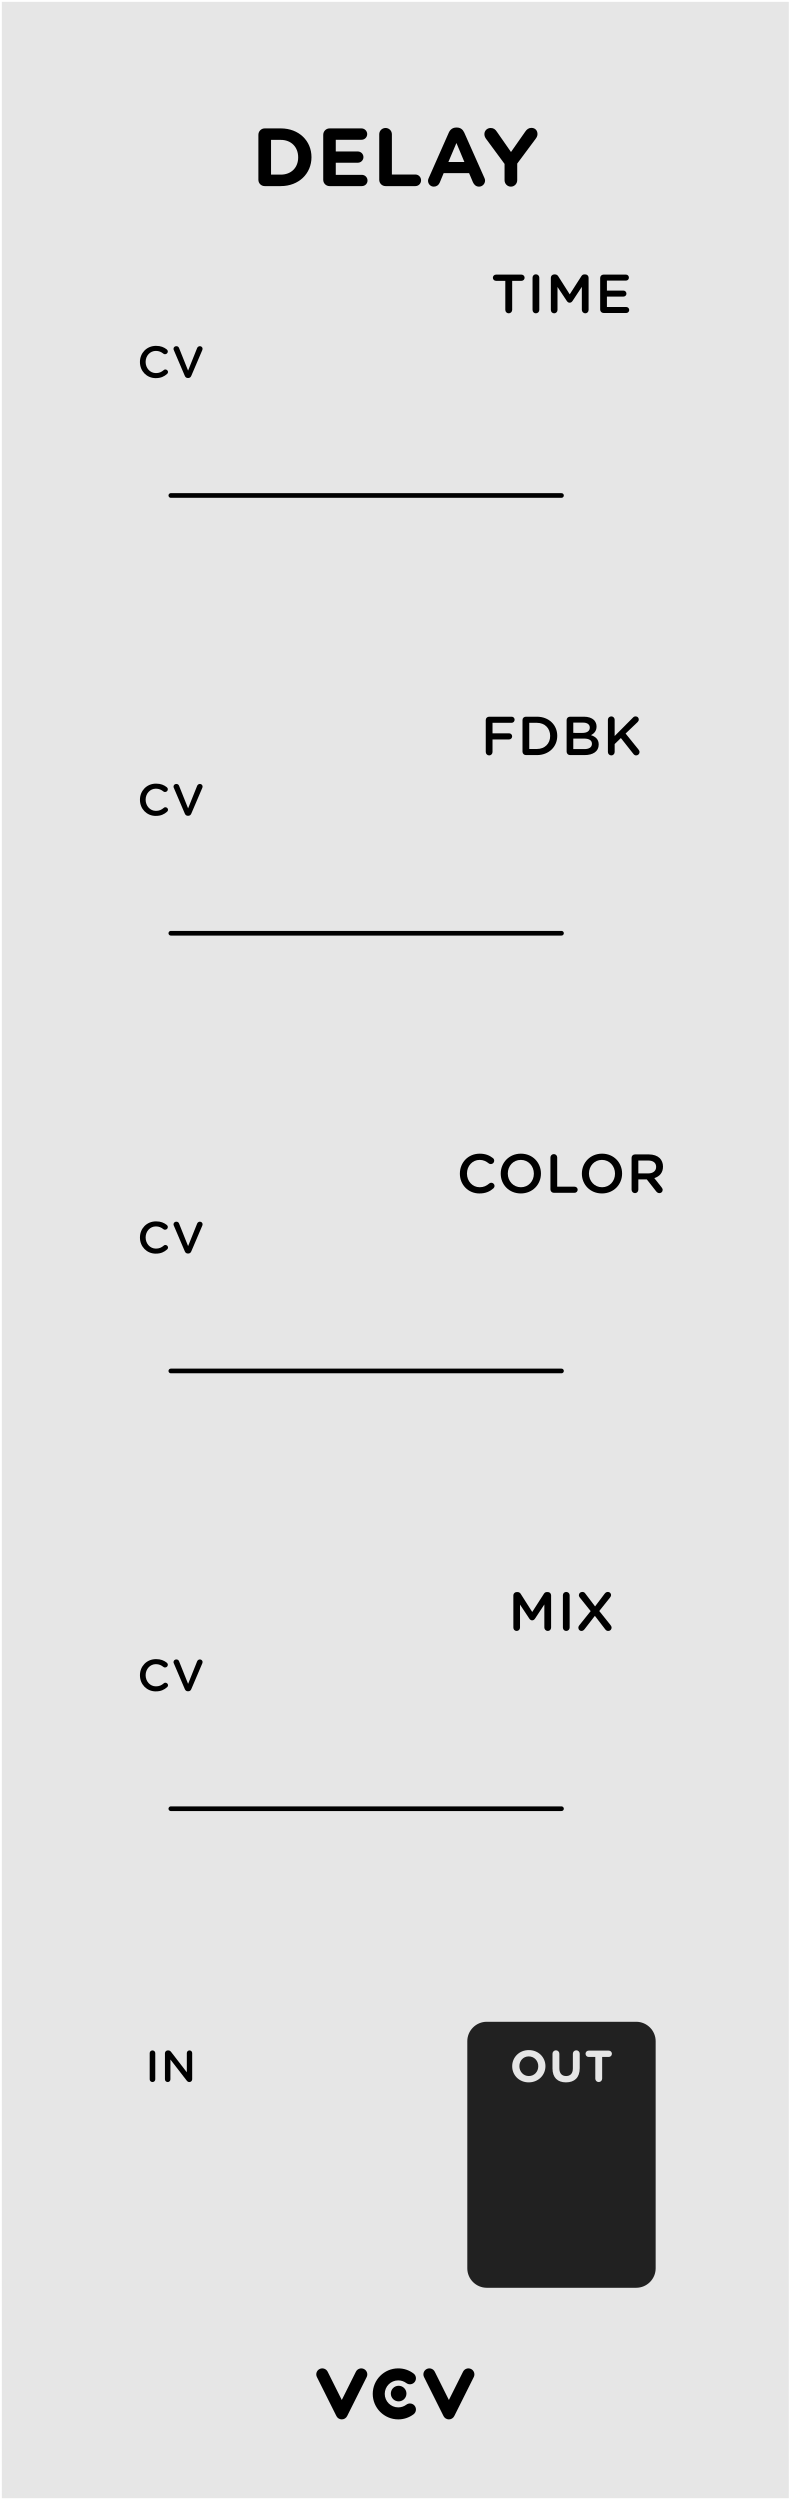
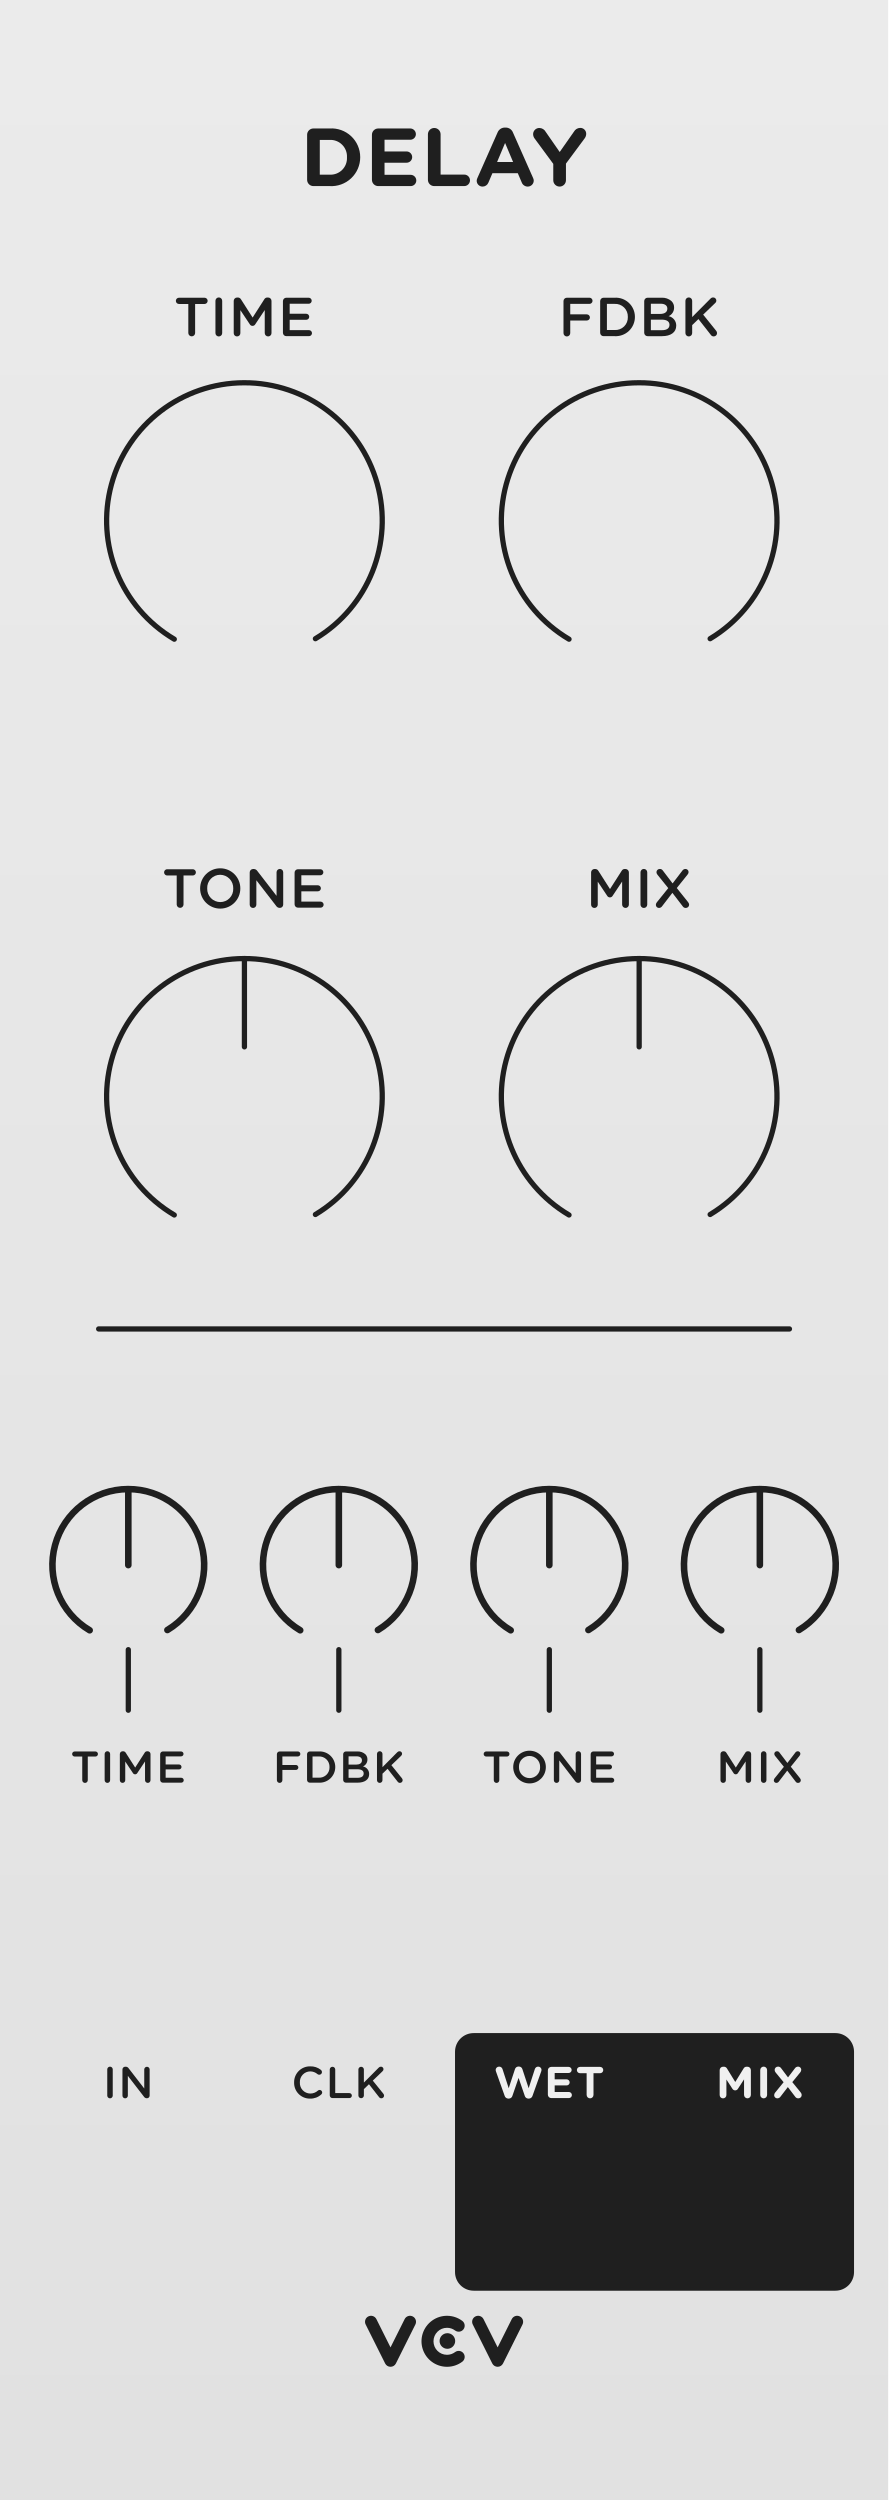
- <svg xmlns="http://www.w3.org/2000/svg" width="120.18" height="380" viewBox="0 0 31.798 100.542" version="1.1" id="svg4541">
-   <defs id="defs4535" />
-   <g id="layer1" transform="translate(-6.647707,-91.7753)">
-     <g transform="matrix(0.2760238,0,0,0.2760238,354.0962,57.73635)" id="g13122" style="stroke-width:0.959">
-       <g transform="translate(-167.0764,-20.55757)" id="g13178" style="stroke-width:0.919">
-         <g transform="translate(-99.2314,6.094906)" id="g13224" style="stroke-width:0.881">
-           <g transform="translate(-315.6541,137.7816)" id="g13271" style="stroke-width:0.844">
-             <path style="fill:#e6e6e6;fill-opacity:1;fill-rule:nonzero;stroke:none;stroke-width:0.844" d="m -676.535,0.266 h 114.672 V 363.988 H -676.535 Z m 0,0" id="path25061" />
-             <path style="fill:#000000;fill-opacity:1;fill-rule:nonzero;stroke:none;stroke-width:0.844" d="m -627.004,352.508 c -0.332,0 -0.633,-0.188 -0.781,-0.484 l -2.84,-5.684 c -0.219,-0.43 -0.043,-0.957 0.391,-1.172 0.43,-0.215 0.957,-0.039 1.172,0.391 l 2.059,4.121 2.059,-4.121 c 0.215,-0.43 0.742,-0.605 1.172,-0.391 0.434,0.215 0.609,0.742 0.395,1.172 l -2.844,5.684 c -0.148,0.297 -0.449,0.484 -0.781,0.484" id="path25369" />
-             <path style="fill:#000000;fill-opacity:1;fill-rule:nonzero;stroke:none;stroke-width:0.844" d="m -611.398,352.508 c -0.328,0 -0.633,-0.188 -0.781,-0.484 l -2.84,-5.684 c -0.215,-0.43 -0.043,-0.957 0.391,-1.172 0.43,-0.215 0.957,-0.039 1.172,0.391 l 2.059,4.121 2.062,-4.121 c 0.215,-0.43 0.738,-0.605 1.172,-0.391 0.43,0.215 0.605,0.742 0.391,1.172 l -2.84,5.684 c -0.148,0.297 -0.453,0.484 -0.785,0.484" id="path25371" />
-             <path style="fill:#000000;fill-opacity:1;fill-rule:nonzero;stroke:none;stroke-width:0.844" d="m -618.777,352.508 c -2.047,0 -3.715,-1.668 -3.715,-3.715 0,-2.051 1.668,-3.719 3.715,-3.719 0.812,0 1.586,0.258 2.23,0.746 0.387,0.289 0.465,0.836 0.176,1.223 -0.289,0.387 -0.84,0.465 -1.227,0.176 -0.34,-0.258 -0.75,-0.395 -1.18,-0.395 -1.082,0 -1.965,0.883 -1.965,1.969 0,1.082 0.883,1.965 1.965,1.965 0.43,0 0.84,-0.137 1.18,-0.391 0.387,-0.293 0.938,-0.215 1.227,0.172 0.289,0.387 0.211,0.934 -0.176,1.227 -0.645,0.484 -1.418,0.742 -2.23,0.742" id="path25373" />
-             <path style="fill:#000000;fill-opacity:1;fill-rule:nonzero;stroke:none;stroke-width:0.844" d="m -617.582,348.746 c 0,0.629 -0.508,1.137 -1.137,1.137 -0.629,0 -1.137,-0.508 -1.137,-1.137 0,-0.625 0.508,-1.137 1.137,-1.137 0.629,0 1.137,0.512 1.137,1.137" id="path25375" />
-             <path style="fill:#212121;fill-opacity:1;fill-rule:nonzero;stroke:none;stroke-width:0.844" d="m -581.27,297.406 c 0,-1.559 -1.277,-2.832 -2.836,-2.832 h -21.773 c -1.559,0 -2.836,1.273 -2.836,2.832 v 33.09 c 0,1.559 1.277,2.836 2.836,2.836 h 21.773 c 1.559,0 2.836,-1.277 2.836,-2.836 z m 0,0" id="path25377" />
-             <path id="path12074" d="m -599.767,303.403 c 1.406,0 2.438,-1.062 2.438,-2.359 0,-1.297 -1.016,-2.344 -2.422,-2.344 -1.406,0 -2.422,1.062 -2.422,2.344 v 0.016 c 0,1.297 1.016,2.344 2.406,2.344 z m 0.016,-0.922 c -0.797,0 -1.375,-0.656 -1.375,-1.438 0,-0.781 0.562,-1.422 1.359,-1.422 0.812,0 1.391,0.641 1.391,1.422 v 0.016 c 0,0.781 -0.562,1.422 -1.375,1.422 z m 0,0" style="fill:#e6e6e6;fill-opacity:1;stroke:none;stroke-width:0.844" />
-             <path id="path12070" d="m -594.334,303.403 c 1.234,0 2,-0.688 2,-2.062 v -2.109 c 0,-0.281 -0.219,-0.5 -0.5,-0.5 -0.281,0 -0.5,0.219 -0.5,0.5 v 2.156 c 0,0.719 -0.375,1.094 -0.984,1.094 -0.609,0 -0.984,-0.391 -0.984,-1.125 v -2.125 c 0,-0.281 -0.219,-0.5 -0.5,-0.5 -0.266,0 -0.5,0.219 -0.5,0.5 v 2.141 c 0,1.344 0.75,2.031 1.969,2.031 z m 0,0" style="fill:#e6e6e6;fill-opacity:1;stroke:none;stroke-width:0.844" />
-             <path id="path12066" d="m -590.066,302.856 c 0,0.281 0.219,0.5 0.5,0.5 0.281,0 0.5,-0.219 0.5,-0.5 v -3.156 h 0.953 c 0.266,0 0.469,-0.203 0.469,-0.469 0,-0.25 -0.203,-0.453 -0.469,-0.453 h -2.922 c -0.25,0 -0.453,0.203 -0.453,0.453 0,0.266 0.203,0.469 0.453,0.469 h 0.969 z m 0,0" style="fill:#e6e6e6;fill-opacity:1;stroke:none;stroke-width:0.844" />
-             <path id="path12062" d="m -654.99,302.966 c 0,0.219 0.188,0.391 0.406,0.391 0.219,0 0.406,-0.172 0.406,-0.391 v -3.828 c 0,-0.219 -0.188,-0.391 -0.406,-0.391 -0.219,0 -0.406,0.172 -0.406,0.391 z m 0,0" style="fill:#000000;fill-opacity:1;stroke:none;stroke-width:0.844" />
-             <path id="path12058" d="m -652.768,302.966 c 0,0.219 0.188,0.391 0.406,0.391 0.219,0 0.391,-0.172 0.391,-0.391 v -2.891 l 2.344,3.031 c 0.109,0.141 0.219,0.25 0.406,0.25 h 0.031 c 0.219,0 0.391,-0.188 0.391,-0.406 v -3.812 c 0,-0.219 -0.172,-0.391 -0.391,-0.391 -0.219,0 -0.391,0.172 -0.391,0.391 v 2.797 l -2.281,-2.953 c -0.109,-0.141 -0.219,-0.234 -0.406,-0.234 h -0.094 c -0.219,0 -0.406,0.188 -0.406,0.406 z m 0,0" style="fill:#000000;fill-opacity:1;stroke:none;stroke-width:0.844" />
-             <path id="path12054" d="m -639.154,26.192 c 0,0.516 0.406,0.922 0.922,0.922 h 2.344 c 2.641,0 4.469,-1.844 4.469,-4.203 v -0.016 c 0,-2.375 -1.828,-4.188 -4.469,-4.188 h -2.344 c -0.516,0 -0.922,0.422 -0.922,0.938 z m 1.844,-0.75 v -5.062 h 1.422 c 1.516,0 2.531,1.047 2.531,2.531 v 0.031 c 0,1.484 -1.016,2.5 -2.531,2.5 z m 0,0" style="fill:#000000;fill-opacity:1;stroke:none;stroke-width:0.844" />
-             <path id="path12050" d="m -628.784,27.114 h 4.703 c 0.469,0 0.828,-0.359 0.828,-0.812 0,-0.453 -0.359,-0.828 -0.828,-0.828 h -3.797 V 23.708 h 3.203 c 0.453,0 0.828,-0.359 0.828,-0.812 0,-0.469 -0.375,-0.828 -0.828,-0.828 h -3.203 V 20.364 h 3.75 c 0.453,0 0.828,-0.359 0.828,-0.828 0,-0.453 -0.375,-0.828 -0.828,-0.828 h -4.656 c -0.516,0 -0.922,0.422 -0.922,0.938 v 6.547 c 0,0.516 0.406,0.922 0.922,0.922 z m 0,0" style="fill:#000000;fill-opacity:1;stroke:none;stroke-width:0.844" />
-             <path id="path12046" d="m -621.546,26.192 c 0,0.516 0.406,0.922 0.922,0.922 h 4.344 c 0.469,0 0.828,-0.375 0.828,-0.844 0,-0.469 -0.359,-0.844 -0.828,-0.844 h -3.422 v -5.859 c 0,-0.516 -0.406,-0.922 -0.922,-0.922 -0.516,0 -0.922,0.406 -0.922,0.922 z m 0,0" style="fill:#000000;fill-opacity:1;stroke:none;stroke-width:0.844" />
-             <path id="path12042" d="m -614.439,26.317 c 0,0.484 0.359,0.875 0.844,0.875 0.391,0 0.703,-0.219 0.859,-0.578 l 0.578,-1.391 h 3.703 l 0.562,1.328 c 0.172,0.375 0.453,0.641 0.891,0.641 0.484,0 0.875,-0.406 0.875,-0.891 0,-0.125 -0.031,-0.25 -0.094,-0.375 l -2.938,-6.609 c -0.203,-0.453 -0.562,-0.734 -1.062,-0.734 h -0.109 c -0.5,0 -0.875,0.281 -1.078,0.734 l -2.922,6.609 c -0.062,0.125 -0.109,0.266 -0.109,0.391 z m 2.969,-2.719 1.172,-2.766 1.156,2.766 z m 0,0" style="fill:#000000;fill-opacity:1;stroke:none;stroke-width:0.844" />
-             <path id="path12038" d="m -603.286,26.254 c 0,0.516 0.406,0.938 0.922,0.938 0.516,0 0.922,-0.422 0.922,-0.938 V 23.833 l 2.719,-3.656 c 0.125,-0.172 0.234,-0.391 0.234,-0.641 0,-0.516 -0.328,-0.906 -0.891,-0.906 -0.391,0 -0.672,0.219 -0.891,0.547 l -2.078,2.969 -2.047,-2.938 c -0.219,-0.344 -0.484,-0.562 -0.906,-0.562 -0.516,0 -0.922,0.391 -0.922,0.891 0,0.266 0.094,0.469 0.219,0.656 l 2.719,3.688 z m 0,0" style="fill:#000000;fill-opacity:1;stroke:none;stroke-width:0.844" />
-             <path id="path12034" d="m -603.176,45.151 c 0,0.281 0.219,0.5 0.5,0.5 0.266,0 0.5,-0.219 0.5,-0.5 v -4.234 h 1.359 c 0.25,0 0.453,-0.203 0.453,-0.453 0,-0.25 -0.203,-0.453 -0.453,-0.453 h -3.719 c -0.25,0 -0.453,0.203 -0.453,0.453 0,0.25 0.203,0.453 0.453,0.453 h 1.359 z m 0,0" style="fill:#000000;fill-opacity:1;stroke:none;stroke-width:0.844" />
-             <path id="path12030" d="m -599.208,45.151 c 0,0.281 0.203,0.5 0.484,0.5 0.281,0 0.5,-0.219 0.5,-0.5 v -4.703 c 0,-0.266 -0.219,-0.484 -0.5,-0.484 -0.281,0 -0.484,0.219 -0.484,0.484 z m 0,0" style="fill:#000000;fill-opacity:1;stroke:none;stroke-width:0.844" />
-             <path id="path12026" d="m -596.54,45.166 c 0,0.266 0.203,0.484 0.484,0.484 0.266,0 0.484,-0.219 0.484,-0.484 v -3.359 l 1.359,2.047 c 0.109,0.156 0.234,0.25 0.406,0.25 0.188,0 0.312,-0.094 0.422,-0.25 l 1.359,-2.062 v 3.359 c 0,0.266 0.234,0.5 0.5,0.5 0.281,0 0.484,-0.219 0.484,-0.5 v -4.688 c 0,-0.266 -0.203,-0.484 -0.484,-0.484 h -0.109 c -0.203,0 -0.344,0.078 -0.453,0.25 l -1.703,2.656 -1.688,-2.656 c -0.094,-0.141 -0.25,-0.25 -0.469,-0.25 h -0.094 c -0.281,0 -0.5,0.219 -0.5,0.484 z m 0,0" style="fill:#000000;fill-opacity:1;stroke:none;stroke-width:0.844" />
-             <path id="path12022" d="m -588.857,45.604 h 3.297 c 0.234,0 0.438,-0.188 0.438,-0.438 0,-0.25 -0.203,-0.438 -0.438,-0.438 h -2.812 v -1.516 h 2.406 c 0.25,0 0.438,-0.188 0.438,-0.422 0,-0.25 -0.188,-0.453 -0.438,-0.453 h -2.406 v -1.453 h 2.766 c 0.25,0 0.438,-0.188 0.438,-0.438 0,-0.25 -0.188,-0.438 -0.438,-0.438 h -3.25 c -0.281,0 -0.5,0.203 -0.5,0.484 v 4.609 c 0,0.281 0.219,0.5 0.5,0.5 z m 0,0" style="fill:#000000;fill-opacity:1;stroke:none;stroke-width:0.844" />
-             <path id="path12018" d="m -606.024,109.564 c 0,0.281 0.219,0.5 0.5,0.5 0.266,0 0.484,-0.219 0.484,-0.5 v -1.828 h 2.422 c 0.25,0 0.438,-0.203 0.438,-0.453 0,-0.234 -0.188,-0.438 -0.438,-0.438 h -2.422 v -1.531 h 2.781 c 0.25,0 0.438,-0.203 0.438,-0.453 0,-0.25 -0.188,-0.438 -0.438,-0.438 h -3.266 c -0.281,0 -0.5,0.203 -0.5,0.484 z m 0,0" style="fill:#000000;fill-opacity:1;stroke:none;stroke-width:0.844" />
-             <path id="path12014" d="m -600.672,109.517 c 0,0.281 0.219,0.5 0.5,0.5 h 1.594 c 1.75,0 2.969,-1.219 2.969,-2.797 v -0.016 c 0,-1.578 -1.219,-2.781 -2.969,-2.781 h -1.594 c -0.281,0 -0.5,0.203 -0.5,0.484 z m 0.984,-0.391 v -3.812 h 1.109 c 1.172,0 1.938,0.812 1.938,1.906 v 0.016 c 0,1.094 -0.766,1.891 -1.938,1.891 z m 0,0" style="fill:#000000;fill-opacity:1;stroke:none;stroke-width:0.844" />
-             <path id="path12010" d="m -594.242,109.517 c 0,0.281 0.219,0.5 0.5,0.5 h 2.094 c 1.25,0 2.078,-0.531 2.078,-1.531 v -0.016 c 0,-0.766 -0.469,-1.141 -1.125,-1.359 0.422,-0.219 0.812,-0.578 0.812,-1.25 v -0.016 c 0,-0.375 -0.141,-0.688 -0.375,-0.938 -0.328,-0.312 -0.828,-0.484 -1.469,-0.484 h -2.016 c -0.281,0 -0.5,0.203 -0.5,0.484 z m 0.969,-2.734 v -1.5 h 1.422 c 0.625,0 0.984,0.281 0.984,0.719 v 0.016 c 0,0.516 -0.438,0.766 -1.062,0.766 z m 0,2.359 v -1.531 h 1.562 c 0.781,0 1.156,0.281 1.156,0.75 v 0.016 c 0,0.5 -0.422,0.766 -1.094,0.766 z m 0,0" style="fill:#000000;fill-opacity:1;stroke:none;stroke-width:0.844" />
-             <path id="path12006" d="m -588.228,109.564 c 0,0.281 0.219,0.5 0.5,0.5 0.266,0 0.484,-0.219 0.484,-0.5 v -1.156 l 0.906,-0.875 1.812,2.297 c 0.094,0.125 0.219,0.234 0.406,0.234 0.281,0 0.5,-0.219 0.5,-0.484 0,-0.156 -0.062,-0.25 -0.141,-0.359 l -1.891,-2.344 1.75,-1.672 c 0.109,-0.109 0.172,-0.219 0.172,-0.375 0,-0.234 -0.172,-0.453 -0.453,-0.453 -0.172,0 -0.297,0.062 -0.406,0.188 l -2.656,2.672 v -2.375 c 0,-0.266 -0.219,-0.484 -0.484,-0.484 -0.281,0 -0.5,0.219 -0.5,0.484 z m 0,0" style="fill:#000000;fill-opacity:1;stroke:none;stroke-width:0.844" />
-             <path id="path12002" d="m -606.95,173.887 c 0.906,0 1.516,-0.281 2.047,-0.75 0.078,-0.078 0.156,-0.203 0.156,-0.359 0,-0.234 -0.219,-0.453 -0.469,-0.453 -0.125,0 -0.219,0.047 -0.297,0.109 -0.406,0.344 -0.812,0.547 -1.391,0.547 -1.078,0 -1.859,-0.891 -1.859,-1.984 v -0.016 c 0,-1.094 0.781,-1.984 1.859,-1.984 0.531,0 0.938,0.203 1.328,0.516 0.062,0.047 0.156,0.094 0.297,0.094 0.266,0 0.484,-0.219 0.484,-0.484 0,-0.172 -0.078,-0.312 -0.188,-0.391 -0.484,-0.375 -1.062,-0.641 -1.922,-0.641 -1.703,0 -2.891,1.312 -2.891,2.906 v 0.016 c 0,1.609 1.219,2.875 2.844,2.875 z m 0,0" style="fill:#000000;fill-opacity:1;stroke:none;stroke-width:0.844" />
-             <path id="path11998" d="m -600.922,173.887 c 1.719,0 2.938,-1.312 2.938,-2.891 v -0.016 c 0,-1.578 -1.203,-2.891 -2.922,-2.891 -1.719,0 -2.938,1.328 -2.938,2.906 v 0.016 c 0,1.578 1.203,2.875 2.922,2.875 z m 0.016,-0.906 c -1.109,0 -1.906,-0.906 -1.906,-1.984 v -0.016 c 0,-1.094 0.781,-1.984 1.891,-1.984 1.109,0 1.906,0.906 1.906,2 v 0.016 c 0,1.078 -0.781,1.969 -1.891,1.969 z m 0,0" style="fill:#000000;fill-opacity:1;stroke:none;stroke-width:0.844" />
-             <path id="path11994" d="m -596.602,173.293 c 0,0.281 0.219,0.5 0.5,0.5 h 3.016 c 0.25,0 0.453,-0.203 0.453,-0.453 0,-0.25 -0.203,-0.438 -0.453,-0.438 h -2.531 v -4.266 c 0,-0.266 -0.219,-0.484 -0.484,-0.484 -0.281,0 -0.5,0.219 -0.5,0.484 z m 0,0" style="fill:#000000;fill-opacity:1;stroke:none;stroke-width:0.844" />
-             <path id="path11990" d="m -589.099,173.887 c 1.719,0 2.938,-1.312 2.938,-2.891 v -0.016 c 0,-1.578 -1.203,-2.891 -2.922,-2.891 -1.719,0 -2.938,1.328 -2.938,2.906 v 0.016 c 0,1.578 1.203,2.875 2.922,2.875 z m 0.016,-0.906 c -1.109,0 -1.906,-0.906 -1.906,-1.984 v -0.016 c 0,-1.094 0.781,-1.984 1.891,-1.984 1.109,0 1.906,0.906 1.906,2 v 0.016 c 0,1.078 -0.781,1.969 -1.891,1.969 z m 0,0" style="fill:#000000;fill-opacity:1;stroke:none;stroke-width:0.844" />
-             <path id="path11986" d="m -584.779,173.34 c 0,0.281 0.219,0.5 0.5,0.5 0.266,0 0.484,-0.219 0.484,-0.5 v -1.5 h 1.234 l 1.359,1.734 c 0.125,0.156 0.266,0.266 0.484,0.266 0.25,0 0.469,-0.188 0.469,-0.469 0,-0.141 -0.062,-0.25 -0.156,-0.375 l -1.062,-1.344 c 0.75,-0.234 1.266,-0.781 1.266,-1.672 v -0.016 c 0,-0.484 -0.172,-0.906 -0.469,-1.219 -0.359,-0.344 -0.906,-0.547 -1.609,-0.547 h -2 c -0.281,0 -0.5,0.203 -0.5,0.484 z m 0.984,-2.375 v -1.875 h 1.438 c 0.719,0 1.156,0.328 1.156,0.922 v 0.016 c 0,0.578 -0.453,0.938 -1.156,0.938 z m 0,0" style="fill:#000000;fill-opacity:1;stroke:none;stroke-width:0.844" />
-             <path id="path11982" d="m -654.1,55.092 c 0.734,0 1.219,-0.234 1.641,-0.609 0.078,-0.062 0.141,-0.172 0.141,-0.281 0,-0.203 -0.188,-0.375 -0.391,-0.375 -0.094,0 -0.172,0.031 -0.234,0.094 -0.328,0.281 -0.656,0.438 -1.141,0.438 -0.859,0 -1.5,-0.734 -1.5,-1.625 0,-0.891 0.641,-1.609 1.5,-1.609 0.438,0 0.781,0.156 1.094,0.406 0.047,0.047 0.125,0.078 0.234,0.078 0.219,0 0.406,-0.172 0.406,-0.391 0,-0.141 -0.078,-0.25 -0.156,-0.312 -0.406,-0.312 -0.859,-0.516 -1.562,-0.516 -1.375,0 -2.344,1.062 -2.344,2.344 v 0.016 c 0,1.312 0.984,2.344 2.312,2.344 z m 0,0" style="fill:#000000;fill-opacity:1;stroke:none;stroke-width:0.844" />
-             <path id="path11978" d="m -649.426,55.077 h 0.047 c 0.219,0 0.375,-0.125 0.453,-0.328 l 1.609,-3.766 c 0.016,-0.047 0.031,-0.109 0.031,-0.172 0,-0.203 -0.172,-0.375 -0.391,-0.375 -0.188,0 -0.328,0.125 -0.391,0.25 l -1.328,3.312 -1.312,-3.281 c -0.062,-0.172 -0.203,-0.281 -0.406,-0.281 -0.234,0 -0.406,0.172 -0.406,0.391 0,0.062 0.016,0.125 0.047,0.188 l 1.594,3.734 c 0.078,0.203 0.234,0.328 0.453,0.328 z m 0,0" style="fill:#000000;fill-opacity:1;stroke:none;stroke-width:0.844" />
-             <path style="fill:none;stroke:#000000;stroke-width:0.681;stroke-linecap:round;stroke-linejoin:round;stroke-miterlimit:10;stroke-opacity:1" d="m -651.91,72.191 h 56.918" id="path25971" />
-             <path id="path11974" d="m -602.003,237.148 c 0,0.266 0.203,0.484 0.484,0.484 0.266,0 0.484,-0.219 0.484,-0.484 v -3.359 l 1.359,2.047 c 0.109,0.156 0.234,0.25 0.406,0.25 0.188,0 0.312,-0.094 0.422,-0.25 l 1.359,-2.062 v 3.359 c 0,0.266 0.234,0.5 0.5,0.5 0.281,0 0.484,-0.219 0.484,-0.5 v -4.688 c 0,-0.266 -0.203,-0.484 -0.484,-0.484 h -0.109 c -0.203,0 -0.344,0.078 -0.453,0.25 l -1.703,2.656 -1.688,-2.656 c -0.094,-0.141 -0.25,-0.25 -0.469,-0.25 h -0.094 c -0.281,0 -0.5,0.219 -0.5,0.484 z m 0,0" style="fill:#000000;fill-opacity:1;stroke:none;stroke-width:0.844" />
-             <path id="path11970" d="m -594.786,237.132 c 0,0.281 0.203,0.5 0.484,0.5 0.281,0 0.5,-0.219 0.5,-0.5 v -4.703 c 0,-0.266 -0.219,-0.484 -0.5,-0.484 -0.281,0 -0.484,0.219 -0.484,0.484 z m 0,0" style="fill:#000000;fill-opacity:1;stroke:none;stroke-width:0.844" />
-             <path id="path11966" d="m -592.534,237.163 c 0,0.281 0.219,0.469 0.438,0.469 0.219,0 0.344,-0.109 0.484,-0.281 l 1.484,-1.922 1.5,1.953 c 0.125,0.156 0.234,0.25 0.453,0.25 0.281,0 0.484,-0.219 0.484,-0.484 0,-0.141 -0.078,-0.266 -0.156,-0.375 l -1.641,-2.047 1.562,-1.953 c 0.094,-0.125 0.156,-0.234 0.156,-0.375 0,-0.281 -0.234,-0.453 -0.453,-0.453 -0.219,0 -0.344,0.094 -0.484,0.266 l -1.391,1.844 -1.422,-1.875 c -0.109,-0.156 -0.234,-0.234 -0.438,-0.234 -0.281,0 -0.5,0.203 -0.5,0.484 0,0.125 0.078,0.266 0.156,0.359 l 1.562,1.953 -1.656,2.062 c -0.094,0.125 -0.141,0.234 -0.141,0.359 z m 0,0" style="fill:#000000;fill-opacity:1;stroke:none;stroke-width:0.844" />
-             <path id="path11962" d="m -654.098,118.877 c 0.734,0 1.219,-0.234 1.641,-0.609 0.078,-0.062 0.141,-0.172 0.141,-0.281 0,-0.203 -0.188,-0.375 -0.391,-0.375 -0.094,0 -0.172,0.031 -0.234,0.094 -0.328,0.281 -0.656,0.438 -1.141,0.438 -0.859,0 -1.5,-0.734 -1.5,-1.625 0,-0.891 0.641,-1.609 1.5,-1.609 0.438,0 0.781,0.156 1.094,0.406 0.047,0.047 0.125,0.078 0.234,0.078 0.219,0 0.406,-0.172 0.406,-0.391 0,-0.141 -0.078,-0.25 -0.156,-0.312 -0.406,-0.312 -0.859,-0.516 -1.562,-0.516 -1.375,0 -2.344,1.062 -2.344,2.344 v 0.016 c 0,1.312 0.984,2.344 2.312,2.344 z m 0,0" style="fill:#000000;fill-opacity:1;stroke:none;stroke-width:0.844" />
-             <path id="path11958" d="m -649.424,118.861 h 0.047 c 0.219,0 0.375,-0.125 0.453,-0.328 l 1.609,-3.766 c 0.016,-0.047 0.031,-0.109 0.031,-0.172 0,-0.203 -0.172,-0.375 -0.391,-0.375 -0.188,0 -0.328,0.125 -0.391,0.25 l -1.328,3.312 -1.312,-3.281 c -0.062,-0.172 -0.203,-0.281 -0.406,-0.281 -0.234,0 -0.406,0.172 -0.406,0.391 0,0.062 0.016,0.125 0.047,0.188 l 1.594,3.734 c 0.078,0.203 0.234,0.328 0.453,0.328 z m 0,0" style="fill:#000000;fill-opacity:1;stroke:none;stroke-width:0.844" />
-             <path style="fill:none;stroke:#000000;stroke-width:0.681;stroke-linecap:round;stroke-linejoin:round;stroke-miterlimit:10;stroke-opacity:1" d="m -651.91,135.973 h 56.918" id="path25991" />
-             <path id="path11954" d="m -654.098,182.656 c 0.734,0 1.219,-0.234 1.641,-0.609 0.078,-0.062 0.141,-0.172 0.141,-0.281 0,-0.203 -0.188,-0.375 -0.391,-0.375 -0.094,0 -0.172,0.031 -0.234,0.094 -0.328,0.281 -0.656,0.438 -1.141,0.438 -0.859,0 -1.5,-0.734 -1.5,-1.625 0,-0.891 0.641,-1.609 1.5,-1.609 0.438,0 0.781,0.156 1.094,0.406 0.047,0.047 0.125,0.078 0.234,0.078 0.219,0 0.406,-0.172 0.406,-0.391 0,-0.141 -0.078,-0.25 -0.156,-0.312 -0.406,-0.312 -0.859,-0.516 -1.562,-0.516 -1.375,0 -2.344,1.062 -2.344,2.344 v 0.016 c 0,1.312 0.984,2.344 2.312,2.344 z m 0,0" style="fill:#000000;fill-opacity:1;stroke:none;stroke-width:0.844" />
-             <path id="path11950" d="m -649.424,182.641 h 0.047 c 0.219,0 0.375,-0.125 0.453,-0.328 l 1.609,-3.766 c 0.016,-0.047 0.031,-0.109 0.031,-0.172 0,-0.203 -0.172,-0.375 -0.391,-0.375 -0.188,0 -0.328,0.125 -0.391,0.25 l -1.328,3.312 -1.312,-3.281 c -0.062,-0.172 -0.203,-0.281 -0.406,-0.281 -0.234,0 -0.406,0.172 -0.406,0.391 0,0.062 0.016,0.125 0.047,0.188 l 1.594,3.734 c 0.078,0.203 0.234,0.328 0.453,0.328 z m 0,0" style="fill:#000000;fill-opacity:1;stroke:none;stroke-width:0.844" />
-             <path style="fill:none;stroke:#000000;stroke-width:0.681;stroke-linecap:round;stroke-linejoin:round;stroke-miterlimit:10;stroke-opacity:1" d="m -651.91,199.75 h 56.918" id="path25999" />
-             <path id="path11946" d="m -654.098,246.436 c 0.734,0 1.219,-0.234 1.641,-0.609 0.078,-0.062 0.141,-0.172 0.141,-0.281 0,-0.203 -0.188,-0.375 -0.391,-0.375 -0.094,0 -0.172,0.031 -0.234,0.094 -0.328,0.281 -0.656,0.438 -1.141,0.438 -0.859,0 -1.5,-0.734 -1.5,-1.625 0,-0.891 0.641,-1.609 1.5,-1.609 0.438,0 0.781,0.156 1.094,0.406 0.047,0.047 0.125,0.078 0.234,0.078 0.219,0 0.406,-0.172 0.406,-0.391 0,-0.141 -0.078,-0.25 -0.156,-0.312 -0.406,-0.312 -0.859,-0.516 -1.562,-0.516 -1.375,0 -2.344,1.062 -2.344,2.344 v 0.016 c 0,1.312 0.984,2.344 2.312,2.344 z m 0,0" style="fill:#000000;fill-opacity:1;stroke:none;stroke-width:0.844" />
-             <path id="path11942" d="m -649.424,246.421 h 0.047 c 0.219,0 0.375,-0.125 0.453,-0.328 l 1.609,-3.766 c 0.016,-0.047 0.031,-0.109 0.031,-0.172 0,-0.203 -0.172,-0.375 -0.391,-0.375 -0.188,0 -0.328,0.125 -0.391,0.25 l -1.328,3.312 -1.312,-3.281 c -0.062,-0.172 -0.203,-0.281 -0.406,-0.281 -0.234,0 -0.406,0.172 -0.406,0.391 0,0.062 0.016,0.125 0.047,0.188 l 1.594,3.734 c 0.078,0.203 0.234,0.328 0.453,0.328 z m 0,0" style="fill:#000000;fill-opacity:1;stroke:none;stroke-width:0.844" />
-             <path style="fill:none;stroke:#000000;stroke-width:0.681;stroke-linecap:round;stroke-linejoin:round;stroke-miterlimit:10;stroke-opacity:1" d="m -651.91,263.531 h 56.918" id="path26007" />
-           </g>
-         </g>
-       </g>
+ <svg xmlns="http://www.w3.org/2000/svg" width="135" height="380" viewBox="0 0 135 380" version="1.1" id="svg232">
+   <defs id="defs7">
+     <linearGradient id="aa77bbde-14c6-4e62-86dd-688abebb6e9e" x1="67.5" x2="67.5" y2="380" gradientUnits="userSpaceOnUse">
+       <stop offset="0" stop-color="#ebebeb" id="stop2" />
+       <stop offset="1" stop-color="#e1e1e1" id="stop4" />
+     </linearGradient>
+   </defs>
+   <g id="ea213cdb-be5e-459c-b498-07b154a5545a" data-name="FND BG">
+     <rect width="135" height="380" fill="url(#aa77bbde-14c6-4e62-86dd-688abebb6e9e)" id="rect9" />
+   </g>
+   <g id="a584cbd0-c109-42ab-9ab7-114f69e5d238" data-name="FND GRAPH">
+     <rect x="69.163" y="309.03" width="60.65" height="39.157" rx="2.835" fill="#1f1f1f" id="rect12" />
+     <g id="g22">
+       <path d="M59.359,359.753a.912.912,0,0,1-.816-.504l-2.964-5.929a.912.912,0,0,1,1.632-.816l2.148,4.297,2.148-4.297a.912.912,0,0,1,1.632.816l-2.964,5.929A.912.912,0,0,1,59.359,359.753Z" fill="#1f1f1f" id="path14" />
+       <path d="M75.641,359.753a.912.912,0,0,1-.816-.504l-2.964-5.929a.912.912,0,0,1,1.632-.816l2.148,4.297,2.148-4.297a.912.912,0,0,1,1.632.816l-2.964,5.929A.912.912,0,0,1,75.641,359.753Z" fill="#1f1f1f" id="path16" />
+       <path d="M67.942,359.753a3.876,3.876,0,1,1,2.327-6.977.912.912,0,1,1-1.096,1.459,2.034,2.034,0,0,0-1.231-.41,2.052,2.052,0,1,0,0,4.104,2.034,2.034,0,0,0,1.231-.41.912.912,0,1,1,1.096,1.459A3.845,3.845,0,0,1,67.942,359.753Z" fill="#1f1f1f" id="path18" />
+       <circle cx="68.002" cy="355.831" r="1.186" fill="#1f1f1f" id="circle20" />
+     </g>
+     <line x1="14.997" y1="202" x2="119.997" y2="202" fill="none" stroke="#1f1f1f" stroke-linecap="round" stroke-linejoin="round" stroke-width="0.8" id="line24" />
+     <g id="g34">
+       <circle cx="97.143" cy="166.5" r="26.488" fill="none" opacity="0.69" style="isolation: isolate" id="circle26" />
+       <path d="M107.942,184.603a20.947,20.947,0,1,0-21.451.075" fill="none" stroke="#1f1f1f" stroke-linecap="round" stroke-miterlimit="10" stroke-width="0.8" id="path28" />
+       <line x1="107.942" y1="184.603" x2="97.143" y2="166.5" fill="none" id="line30" />
+       <line x1="97.153" y1="145.701" x2="97.153" y2="159.123" fill="none" stroke="#1f1f1f" stroke-linecap="round" stroke-miterlimit="10" stroke-width="0.8" id="line32" />
+     </g>
+     <g id="g44">
+       <circle cx="37.143" cy="166.5" r="26.488" fill="none" opacity="0.69" style="isolation: isolate" id="circle36" />
+       <path d="M47.942,184.603a20.947,20.947,0,1,0-21.451.075" fill="none" stroke="#1f1f1f" stroke-linecap="round" stroke-miterlimit="10" stroke-width="0.8" id="path38" />
+       <line x1="47.942" y1="184.603" x2="37.143" y2="166.5" fill="none" id="line40" />
+       <line x1="37.153" y1="145.701" x2="37.153" y2="159.123" fill="none" stroke="#1f1f1f" stroke-linecap="round" stroke-miterlimit="10" stroke-width="0.8" id="line42" />
+     </g>
+     <g id="g52">
+       <circle cx="37.143" cy="78.978" r="26.488" fill="none" opacity="0.69" style="isolation: isolate" id="circle46" />
+       <path d="M47.942,97.081a20.947,20.947,0,1,0-21.451.075" fill="none" stroke="#1f1f1f" stroke-linecap="round" stroke-miterlimit="10" stroke-width="0.8" id="path48" />
+       <line x1="47.942" y1="97.081" x2="37.143" y2="78.978" fill="none" id="line50" />
+     </g>
+     <g id="g60">
+       <circle cx="97.143" cy="78.978" r="26.488" fill="none" opacity="0.69" style="isolation: isolate" id="circle54" />
+       <path d="M107.942,97.081a20.947,20.947,0,1,0-21.451.075" fill="none" stroke="#1f1f1f" stroke-linecap="round" stroke-miterlimit="10" stroke-width="0.8" id="path56" />
+       <line x1="107.942" y1="97.081" x2="97.143" y2="78.978" fill="none" id="line58" />
+     </g>
+     <g id="g68">
+       <line x1="83.497" y1="250.751" x2="83.497" y2="259.953" fill="none" stroke="#1f1f1f" stroke-linecap="round" stroke-linejoin="round" stroke-width="0.8" id="line62" />
+       <line x1="83.497" y1="226.417" x2="83.497" y2="237.896" fill="none" stroke="#1f1f1f" stroke-linecap="round" stroke-linejoin="round" id="line64" />
+       <path d="M89.438,247.763A11.534,11.534,0,1,0,77.626,247.804" fill="none" stroke="#1f1f1f" stroke-linecap="round" stroke-linejoin="round" id="path66" />
+     </g>
+     <g id="g76">
+       <line x1="51.503" y1="250.751" x2="51.503" y2="259.953" fill="none" stroke="#1f1f1f" stroke-linecap="round" stroke-linejoin="round" stroke-width="0.8" id="line70" />
+       <line x1="51.503" y1="226.417" x2="51.503" y2="237.896" fill="none" stroke="#1f1f1f" stroke-linecap="round" stroke-linejoin="round" id="line72" />
+       <path d="M57.443,247.763a11.534,11.534,0,1,0-11.812.041" fill="none" stroke="#1f1f1f" stroke-linecap="round" stroke-linejoin="round" id="path74" />
+     </g>
+     <g id="g84">
+       <line x1="19.503" y1="250.751" x2="19.503" y2="259.953" fill="none" stroke="#1f1f1f" stroke-linecap="round" stroke-linejoin="round" stroke-width="0.8" id="line78" />
+       <line x1="19.503" y1="226.417" x2="19.503" y2="237.896" fill="none" stroke="#1f1f1f" stroke-linecap="round" stroke-linejoin="round" id="line80" />
+       <path d="M25.443,247.763a11.534,11.534,0,1,0-11.812.041" fill="none" stroke="#1f1f1f" stroke-linecap="round" stroke-linejoin="round" id="path82" />
+     </g>
+     <g id="g92">
+       <line x1="115.497" y1="250.751" x2="115.497" y2="259.953" fill="none" stroke="#1f1f1f" stroke-linecap="round" stroke-linejoin="round" stroke-width="0.8" id="line86" />
+       <line x1="115.497" y1="226.417" x2="115.497" y2="237.896" fill="none" stroke="#1f1f1f" stroke-linecap="round" stroke-linejoin="round" id="line88" />
+       <path d="M121.438,247.763a11.534,11.534,0,1,0-11.812.041" fill="none" stroke="#1f1f1f" stroke-linecap="round" stroke-linejoin="round" id="path90" />
    </g>
  </g>
+   <g id="a4bdf262-2f51-45d9-8598-9de9b17f7c49" data-name="FND TXT">
+     <g id="g101">
+       <path d="M89.847,132.608a.515.515,0,0,1,.518-.518h.108a.542.542,0,0,1,.477.275l1.77,2.771,1.777-2.779a.517.517,0,0,1,.467-.267h.109a.515.515,0,0,1,.518.518V137.499a.508.508,0,0,1-.518.509.517.517,0,0,1-.51-.509v-3.505l-1.428,2.145a.479.479,0,0,1-.859,0l-1.418-2.128v3.498a.5.5,0,0,1-.51.5.492.492,0,0,1-.501-.5Z" fill="#1f1f1f" id="path95" />
+       <path d="M97.354,132.591a.513.513,0,0,1,1.026,0V137.499a.513.513,0,0,1-1.026,0Z" fill="#1f1f1f" id="path97" />
+       <path d="M99.84,137.148l1.735-2.153-1.636-2.028a.653.653,0,0,1-.158-.384.494.494,0,0,1,.509-.501.529.529,0,0,1,.468.25l1.477,1.945,1.461-1.911a.578.578,0,0,1,.501-.284.472.472,0,0,1,.468.468.601.601,0,0,1-.159.392l-1.636,2.037,1.719,2.145a.633.633,0,0,1,.159.384.494.494,0,0,1-.509.5.528.528,0,0,1-.468-.25l-1.569-2.045-1.544,2.012a.587.587,0,0,1-.501.284.468.468,0,0,1-.467-.476A.635.635,0,0,1,99.84,137.148Z" fill="#1f1f1f" id="path99" />
+     </g>
+     <g id="g111">
+       <path d="M28.624,46.206H27.205a.476.476,0,0,1,0-.952h3.882a.476.476,0,0,1,0,.952H29.659v4.424a.518.518,0,0,1-1.035,0Z" fill="#1f1f1f" id="path103" />
+       <path d="M32.747,45.722a.513.513,0,0,1,1.026,0v4.908a.513.513,0,0,1-1.026,0Z" fill="#1f1f1f" id="path105" />
+       <path d="M35.525,45.739a.515.515,0,0,1,.518-.518h.108a.539.539,0,0,1,.476.275l1.77,2.771,1.778-2.779a.516.516,0,0,1,.467-.267H40.751a.514.514,0,0,1,.517.518v4.891a.507.507,0,0,1-.517.509.517.517,0,0,1-.51-.509V47.124l-1.427,2.145a.48.48,0,0,1-.86,0l-1.419-2.128v3.497a.498.498,0,0,1-.509.5.492.492,0,0,1-.501-.5Z" fill="#1f1f1f" id="path107" />
+       <path d="M43.006,50.58V45.772a.51.51,0,0,1,.518-.518H46.921a.464.464,0,0,1,.459.459.458.458,0,0,1-.459.459H44.032v1.519h2.513a.464.464,0,0,1,.459.467.455.455,0,0,1-.459.451H44.032V50.179h2.93a.463.463,0,0,1,.46.459.458.458,0,0,1-.46.459H43.523A.51.51,0,0,1,43.006,50.58Z" fill="#1f1f1f" id="path109" />
+     </g>
+     <g id="g121">
+       <path d="M85.65,45.772a.51.51,0,0,1,.518-.518h3.405a.468.468,0,1,1,0,.935H86.677v1.594h2.521a.467.467,0,0,1,0,.935H86.677v1.912a.513.513,0,0,1-1.026,0Z" fill="#1f1f1f" id="path113" />
+       <path d="M91.225,45.772a.51.51,0,0,1,.518-.518h1.661a2.912,2.912,0,0,1,3.104,2.905v.017a2.925,2.925,0,0,1-3.104,2.921H91.742a.51.51,0,0,1-.518-.518Zm2.179,4.391a1.905,1.905,0,0,0,2.028-1.97v-.017a1.917,1.917,0,0,0-2.028-1.986H92.251V50.163Z" fill="#1f1f1f" id="path115" />
+       <path d="M97.921,45.772a.51.51,0,0,1,.518-.518H100.542a2.108,2.108,0,0,1,1.527.518,1.309,1.309,0,0,1,.393.968v.017a1.393,1.393,0,0,1-.835,1.302,1.432,1.432,0,0,1,1.16,1.419v.017c0,1.043-.859,1.603-2.162,1.603H98.438a.51.51,0,0,1-.518-.518ZM100.333,47.717c.659,0,1.102-.259,1.102-.793v-.017c0-.459-.367-.743-1.026-.743H98.931V47.717Zm.301,2.471c.701,0,1.127-.275,1.127-.801v-.017c0-.493-.393-.785-1.202-.785H98.931V50.188Z" fill="#1f1f1f" id="path117" />
+       <path d="M104.184,45.722a.513.513,0,0,1,1.026,0v2.47l2.771-2.788a.541.541,0,0,1,.426-.192.47.47,0,0,1,.476.476.499.499,0,0,1-.184.384l-1.819,1.752,1.97,2.446a.558.558,0,0,1,.142.367.501.501,0,0,1-.518.5.519.519,0,0,1-.434-.242l-1.878-2.396-.952.918v1.21a.513.513,0,0,1-1.026,0Z" fill="#1f1f1f" id="path119" />
+     </g>
+     <g id="g133">
+       <path d="M46.682,20.491a.956.956,0,0,1,.964-.963h2.452a4.365,4.365,0,0,1,4.654,4.354v.025a4.385,4.385,0,0,1-4.654,4.379H47.646a.956.956,0,0,1-.964-.963Zm3.416,6.056a2.496,2.496,0,0,0,2.641-2.615v-.025a2.515,2.515,0,0,0-2.641-2.64H48.609v5.28Z" fill="#1f1f1f" id="path123" />
+       <path d="M56.534,27.323v-6.832a.956.956,0,0,1,.964-.963h4.854a.865.865,0,0,1,.863.863.854.854,0,0,1-.863.851H58.449V23.019h3.34a.864.864,0,0,1,.863.863.854.854,0,0,1-.863.851H58.449v1.839H62.415a.865.865,0,0,1,.863.863.854.854,0,0,1-.863.851h-4.917A.956.956,0,0,1,56.534,27.323Z" fill="#1f1f1f" id="path125" />
+       <path d="M65.043,20.416a.964.964,0,0,1,1.928,0v6.119h3.565a.876.876,0,1,1,0,1.751H66.007a.956.956,0,0,1-.964-.963Z" fill="#1f1f1f" id="path127" />
+       <path d="M72.57,27.048l3.053-6.894a1.191,1.191,0,0,1,1.126-.763h.112a1.173,1.173,0,0,1,1.113.763l3.054,6.894a.941.941,0,0,1,.101.388.914.914,0,0,1-.914.926.981.981,0,0,1-.926-.664l-.588-1.376H74.848l-.613,1.439a.947.947,0,0,1-.889.601.887.887,0,0,1-.889-.901A1.025,1.025,0,0,1,72.57,27.048Zm5.418-2.427-1.215-2.89-1.213,2.89Z" fill="#1f1f1f" id="path129" />
+       <path d="M84.097,24.908l-2.827-3.841a1.137,1.137,0,0,1-.238-.688.941.941,0,0,1,.963-.926,1.107,1.107,0,0,1,.951.588l2.127,3.065,2.165-3.09a1.104,1.104,0,0,1,.926-.576.893.893,0,0,1,.938.938,1.199,1.199,0,0,1-.25.676l-2.828,3.816v2.527a.963.963,0,1,1-1.927,0Z" fill="#1f1f1f" id="path131" />
+     </g>
+     <g id="g143">
+       <path d="M12.502,266.995H11.351a.386.386,0,1,1,0-.772H14.501a.386.386,0,0,1,0,.772H13.342V270.585a.42.42,0,0,1-.84,0Z" fill="#1f1f1f" id="path135" />
+       <path d="M15.906,266.602a.417.417,0,0,1,.834,0v3.983a.417.417,0,0,1-.834,0Z" fill="#1f1f1f" id="path137" />
+       <path d="M18.216,266.615a.417.417,0,0,1,.42-.42h.089a.438.438,0,0,1,.386.224l1.437,2.249,1.442-2.256a.42.42,0,0,1,.38-.217H22.457a.417.417,0,0,1,.42.42V270.585a.412.412,0,0,1-.42.414.419.419,0,0,1-.413-.414v-2.845L20.885,269.481a.389.389,0,0,1-.697,0l-1.152-1.728v2.838a.405.405,0,0,1-.412.407.4.4,0,0,1-.407-.407Z" fill="#1f1f1f" id="path139" />
+       <path d="M24.344,270.544v-3.902a.414.414,0,0,1,.42-.42h2.758a.376.376,0,0,1,.373.373.372.372,0,0,1-.373.373H25.178v1.233H27.217a.377.377,0,0,1,.372.38.37.37,0,0,1-.372.366H25.178v1.273h2.377a.376.376,0,0,1,.373.373.372.372,0,0,1-.373.373h-2.791A.414.414,0,0,1,24.344,270.544Z" fill="#1f1f1f" id="path141" />
+     </g>
+     <g id="g153">
+       <path d="M42.088,266.642a.414.414,0,0,1,.421-.42h2.764a.379.379,0,1,1,0,.759H42.922v1.294h2.046a.379.379,0,1,1,0,.759H42.922V270.585a.417.417,0,0,1-.834,0Z" fill="#1f1f1f" id="path145" />
+       <path d="M46.671,266.642a.414.414,0,0,1,.42-.42h1.349a2.363,2.363,0,0,1,2.52,2.358v.013a2.374,2.374,0,0,1-2.52,2.372H47.091a.414.414,0,0,1-.42-.42Zm1.769,3.564a1.546,1.546,0,0,0,1.646-1.599v-.014a1.556,1.556,0,0,0-1.646-1.612h-.936v3.225Z" fill="#1f1f1f" id="path147" />
+       <path d="M52.163,266.642a.413.413,0,0,1,.42-.42H54.29a1.714,1.714,0,0,1,1.24.42,1.063,1.063,0,0,1,.318.786v.013a1.129,1.129,0,0,1-.678,1.057,1.164,1.164,0,0,1,.942,1.152v.014c0,.847-.698,1.301-1.756,1.301H52.583a.414.414,0,0,1-.42-.42Zm1.958,1.579c.535,0,.895-.21.895-.644v-.014c0-.373-.299-.603-.834-.603H52.982v1.26Zm.244,2.005c.568,0,.914-.224.914-.65v-.013c0-.4-.318-.637-.976-.637H52.982v1.301Z" fill="#1f1f1f" id="path149" />
+       <path d="M57.301,266.602a.417.417,0,0,1,.834,0v2.005l2.249-2.263a.436.436,0,0,1,.346-.156.381.381,0,0,1,.386.386.406.406,0,0,1-.148.312l-1.477,1.422,1.599,1.985a.452.452,0,0,1,.114.298.406.406,0,0,1-.42.407.421.421,0,0,1-.352-.197l-1.524-1.944-.772.745v.982a.417.417,0,0,1-.834,0Z" fill="#1f1f1f" id="path151" />
+     </g>
+     <g id="g163">
+       <path d="M75.055,266.995H73.902a.386.386,0,1,1,0-.772h3.15a.386.386,0,0,1,0,.772h-1.158V270.585a.42.42,0,0,1-.84,0Z" fill="#1f1f1f" id="path155" />
+       <path d="M78.009,268.607v-.014a2.48,2.48,0,0,1,4.96-.013v.013a2.48,2.48,0,0,1-4.96.014Zm4.085,0v-.014a1.624,1.624,0,0,0-1.611-1.687,1.603,1.603,0,0,0-1.6,1.674v.013a1.619,1.619,0,0,0,1.613,1.68A1.596,1.596,0,0,0,82.094,268.607Z" fill="#1f1f1f" id="path157" />
+       <path d="M84.186,266.615a.418.418,0,0,1,.42-.42h.088a.525.525,0,0,1,.434.244l2.371,3.069v-2.913a.41.41,0,0,1,.82,0v3.983a.405.405,0,0,1-.406.414h-.034a.525.525,0,0,1-.434-.25L85.006,267.584v3.008a.41.41,0,0,1-.82,0Z" fill="#1f1f1f" id="path159" />
+       <path d="M89.781,270.544v-3.902a.414.414,0,0,1,.42-.42H92.959a.376.376,0,0,1,.373.373.372.372,0,0,1-.373.373H90.615v1.233H92.654a.377.377,0,0,1,.372.38.37.37,0,0,1-.372.366H90.615v1.273h2.377a.376.376,0,0,1,.373.373.372.372,0,0,1-.373.373h-2.791A.414.414,0,0,1,89.781,270.544Z" fill="#1f1f1f" id="path161" />
+     </g>
+     <g id="g171">
+       <path d="M109.51,266.615a.418.418,0,0,1,.421-.42h.088a.438.438,0,0,1,.386.224l1.437,2.249,1.443-2.256a.418.418,0,0,1,.379-.217h.089a.418.418,0,0,1,.42.42V270.585a.413.413,0,0,1-.42.414.42.42,0,0,1-.414-.414v-2.845l-1.158,1.741a.389.389,0,0,1-.697,0l-1.152-1.728v2.838a.405.405,0,0,1-.413.407.4.4,0,0,1-.407-.407Z" fill="#1f1f1f" id="path165" />
+       <path d="M115.664,266.602a.417.417,0,0,1,.834,0v3.983a.417.417,0,0,1-.834,0Z" fill="#1f1f1f" id="path167" />
+       <path d="M117.739,270.301l1.409-1.748-1.328-1.646a.535.535,0,0,1-.129-.312.401.401,0,0,1,.414-.406.427.427,0,0,1,.379.203l1.199,1.579,1.186-1.551a.468.468,0,0,1,.406-.23.382.382,0,0,1,.38.379.492.492,0,0,1-.129.319l-1.328,1.653,1.396,1.741a.511.511,0,0,1,.129.312.401.401,0,0,1-.413.407.429.429,0,0,1-.38-.204l-1.273-1.66-1.253,1.633a.477.477,0,0,1-.407.23.38.38,0,0,1-.379-.386A.517.517,0,0,1,117.739,270.301Z" fill="#1f1f1f" id="path169" />
+     </g>
+     <g id="g179">
+       <path d="M44.705,316.552v-.013a2.4,2.4,0,0,1,2.446-2.453,2.489,2.489,0,0,1,1.626.535.417.417,0,0,1,.162.332.404.404,0,0,1-.413.406.41.41,0,0,1-.251-.081,1.72,1.72,0,0,0-1.131-.427,1.596,1.596,0,0,0-1.565,1.673v.014a1.598,1.598,0,0,0,1.565,1.68,1.7,1.7,0,0,0,1.186-.454.377.377,0,0,1,.25-.095.397.397,0,0,1,.394.386.402.402,0,0,1-.136.298,2.423,2.423,0,0,1-1.721.637A2.386,2.386,0,0,1,44.705,316.552Z" fill="#1f1f1f" id="path173" />
+       <path d="M50.122,314.547a.417.417,0,0,1,.833,0v3.604h2.148a.379.379,0,0,1,0,.759H50.542a.414.414,0,0,1-.42-.42Z" fill="#1f1f1f" id="path175" />
+       <path d="M54.476,314.547a.417.417,0,0,1,.833,0v2.005l2.25-2.263a.438.438,0,0,1,.346-.156.382.382,0,0,1,.386.386.405.405,0,0,1-.149.312l-1.477,1.423,1.599,1.985a.447.447,0,0,1,.115.298.406.406,0,0,1-.42.406.422.422,0,0,1-.353-.196l-1.524-1.944-.772.745v.982a.417.417,0,0,1-.833,0Z" fill="#1f1f1f" id="path177" />
+     </g>
+     <g id="g185">
+       <path d="M16.303,314.547a.417.417,0,0,1,.834,0v3.983a.417.417,0,0,1-.834,0Z" fill="#1f1f1f" id="path181" />
+       <path d="M18.612,314.56a.418.418,0,0,1,.42-.42h.088a.523.523,0,0,1,.434.244l2.372,3.069V314.54a.41.41,0,0,1,.819,0v3.983a.404.404,0,0,1-.406.413h-.034a.525.525,0,0,1-.434-.25l-2.438-3.157v3.008a.41.41,0,0,1-.82,0Z" fill="#1f1f1f" id="path183" />
+     </g>
+     <g id="g193">
+       <path d="M75.378,314.831a.668.668,0,0,1-.041-.196.518.518,0,0,1,.535-.508.526.526,0,0,1,.508.373l.942,2.907.948-2.879a.549.549,0,0,1,.528-.413h.081a.543.543,0,0,1,.529.413l.948,2.879.941-2.907a.522.522,0,0,1,.501-.373.504.504,0,0,1,.516.501.712.712,0,0,1-.041.203l-1.328,3.727a.578.578,0,0,1-.542.427h-.108a.563.563,0,0,1-.535-.427l-.935-2.717-.935,2.717a.564.564,0,0,1-.536.427h-.108a.58.58,0,0,1-.542-.427Z" fill="#f0f0f0" id="path187" />
+       <path d="M83.275,318.388V314.689a.518.518,0,0,1,.522-.522h2.628a.468.468,0,0,1,.468.468.463.463,0,0,1-.468.461H84.312v.962h1.809a.468.468,0,0,1,.468.467.463.463,0,0,1-.468.46H84.312v.996H86.46a.468.468,0,0,1,.468.468.463.463,0,0,1-.468.46H83.798A.518.518,0,0,1,83.275,318.388Z" fill="#f0f0f0" id="path189" />
+       <path d="M89.168,315.129H88.165a.481.481,0,1,1,0-.962h3.049a.481.481,0,0,1,0,.962H90.211v3.299a.521.521,0,1,1-1.043,0Z" fill="#f0f0f0" id="path191" />
+     </g>
+     <g id="g201">
+       <path d="M109.39,314.662a.518.518,0,0,1,.521-.522h.115a.536.536,0,0,1,.475.271l1.26,2.053,1.267-2.06a.512.512,0,0,1,.468-.264h.115a.518.518,0,0,1,.521.522v3.767a.518.518,0,1,1-1.036,0v-2.364l-.915,1.409a.488.488,0,0,1-.867,0l-.9-1.389v2.358a.509.509,0,0,1-.516.508.503.503,0,0,1-.508-.508Z" fill="#f0f0f0" id="path195" />
+       <path d="M115.555,314.648a.521.521,0,1,1,1.043,0v3.78a.521.521,0,1,1-1.043,0Z" fill="#f0f0f0" id="path197" />
+       <path d="M117.827,318.069l1.281-1.571-1.206-1.471a.633.633,0,0,1-.156-.386.502.502,0,0,1,.515-.515.549.549,0,0,1,.481.257l1.036,1.382,1.03-1.355a.596.596,0,0,1,.508-.285.477.477,0,0,1,.475.481.62.62,0,0,1-.156.4l-1.206,1.477,1.274,1.565a.638.638,0,0,1,.155.386.502.502,0,0,1-.515.515.548.548,0,0,1-.481-.257l-1.11-1.457L118.654,318.666a.597.597,0,0,1-.509.284.476.476,0,0,1-.474-.481A.62.62,0,0,1,117.827,318.069Z" fill="#f0f0f0" id="path199" />
+     </g>
+     <g id="g211">
+       <path d="M26.859,133.075h-1.418a.476.476,0,1,1,0-.951h3.881a.476.476,0,0,1,0,.951H27.895V137.499a.518.518,0,0,1-1.035,0Z" fill="#1f1f1f" id="path203" />
+       <path d="M30.419,135.062v-.017a3.055,3.055,0,0,1,6.11-.017v.017a3.055,3.055,0,0,1-6.11.017Zm5.033,0v-.017a2.002,2.002,0,0,0-1.986-2.078,1.974,1.974,0,0,0-1.97,2.062v.017a1.995,1.995,0,0,0,1.986,2.07A1.967,1.967,0,0,0,35.452,135.062Z" fill="#1f1f1f" id="path205" />
+       <path d="M37.955,132.608a.515.515,0,0,1,.518-.518H38.582a.645.645,0,0,1,.533.3l2.922,3.781V132.583a.505.505,0,0,1,1.01,0v4.908a.499.499,0,0,1-.501.509h-.042a.645.645,0,0,1-.533-.309l-3.005-3.89v3.706a.505.505,0,0,1-1.011,0Z" fill="#1f1f1f" id="path207" />
+       <path d="M44.777,137.449V132.642a.51.51,0,0,1,.518-.518h3.396a.463.463,0,0,1,.459.459.457.457,0,0,1-.459.459h-2.888v1.519h2.513a.465.465,0,0,1,.459.467.456.456,0,0,1-.459.451h-2.513v1.569H48.733a.463.463,0,0,1,.459.459.458.458,0,0,1-.459.459H45.295A.51.51,0,0,1,44.777,137.449Z" fill="#1f1f1f" id="path209" />
+     </g>
+   </g>
+   <g id="be7246d7-abf6-4868-aa08-65fc722a5704" data-name="components" style="display:none">
+     <circle id="b9b7755d-6442-455f-810e-5ddda5dc11c1" data-name="Period#SmallLight" cx="67.138" cy="48.508" r="3" style="fill:#ff00ff" />
+     <circle id="a0bae797-cefd-4049-b310-01f1ed50cecc" data-name="Tone#PJ301MPort" cx="83.497" cy="285.884" r="5" style="fill:#00ff00" />
+     <circle id="b8eda4de-81de-4332-a056-d8740b661496" data-name="Clk#PJ301MPort" cx="51.503" cy="334" r="5" style="fill:#00ff00" />
+     <circle id="a48f864d-7380-4ab8-a601-bba967502420" data-name="In#PJ301MPort" cx="19.503" cy="334" r="5" style="fill:#00ff00" />
+     <circle id="fca14cc6-c1a3-497d-9739-2e82d1a83f4b" data-name="Wet#PJ301MPort" cx="83.497" cy="334" r="5" style="fill:#0000ff" />
+     <circle id="b1a0fdd8-d11c-4f2d-b5dd-9054f691e229" data-name="Time#PJ301MPort" cx="19.503" cy="286" r="5" style="fill:#00ff00" />
+     <circle id="bb56a479-76d9-402e-a8bd-58819f674e6e" data-name="Fdbck#PJ301MPort" cx="51.503" cy="286" r="5" style="fill:#00ff00" />
+     <circle id="ed2a7110-be67-4bc4-a6bc-5fface5166e0" data-name="Mix#PJ301MPort" cx="115.497" cy="285.884" r="5" style="fill:#00ff00" />
+     <circle id="a1291021-da6f-4a84-839e-ea0759bf9f53" data-name="Mix#PJ301MPort" cx="115.497" cy="334" r="5" style="fill:#0000ff" />
+     <circle id="b04266ee-2eb5-4970-9ccb-98f837a17773" data-name="Tone#RoundLargeBlackKnob" cx="37.143" cy="166.5" r="5" style="fill:#ff0000" />
+     <circle id="a303942c-4d67-4257-a60e-03ea5251e4b4" data-name="Mix#RoundLargeBlackKnob" cx="97.143" cy="166.5" r="5" style="fill:#ff0000" />
+     <circle id="a3a35a39-f467-45c1-972d-4be18b66871c" data-name="Time#RoundLargeBlackKnob" cx="37.143" cy="78.978" r="5" style="fill:#ff0000" />
+     <circle id="b46f2cff-2e91-4b8a-9a6d-70655ad00af3" data-name="Fdbk#RoundLargeBlackKnob" cx="97.143" cy="78.978" r="5" style="fill:#ff0000" />
+     <circle id="f692f90f-2c13-42a7-a6d5-2d9c41611fa3" data-name="ToneCv#Trimpot" cx="83.497" cy="237.876" r="5" style="fill:#ff0000" />
+     <circle id="eb3f4bf5-36c2-404a-bedc-1fb57ec14d30" data-name="FdbkCv#Trimpot" cx="51.503" cy="237.876" r="5" style="fill:#ff0000" />
+     <circle id="fc171fe2-8660-4af8-b72e-3a85c9cdfc95" data-name="TimeCv#Trimpot" cx="19.503" cy="237.876" r="5" style="fill:#ff0000" />
+     <circle id="bf487e0c-d2e3-4358-8ac6-2e0c2543b564" data-name="MixCv#Trimpot" cx="115.497" cy="237.876" r="5" style="fill:#ff0000" />
+   </g>
</svg>
